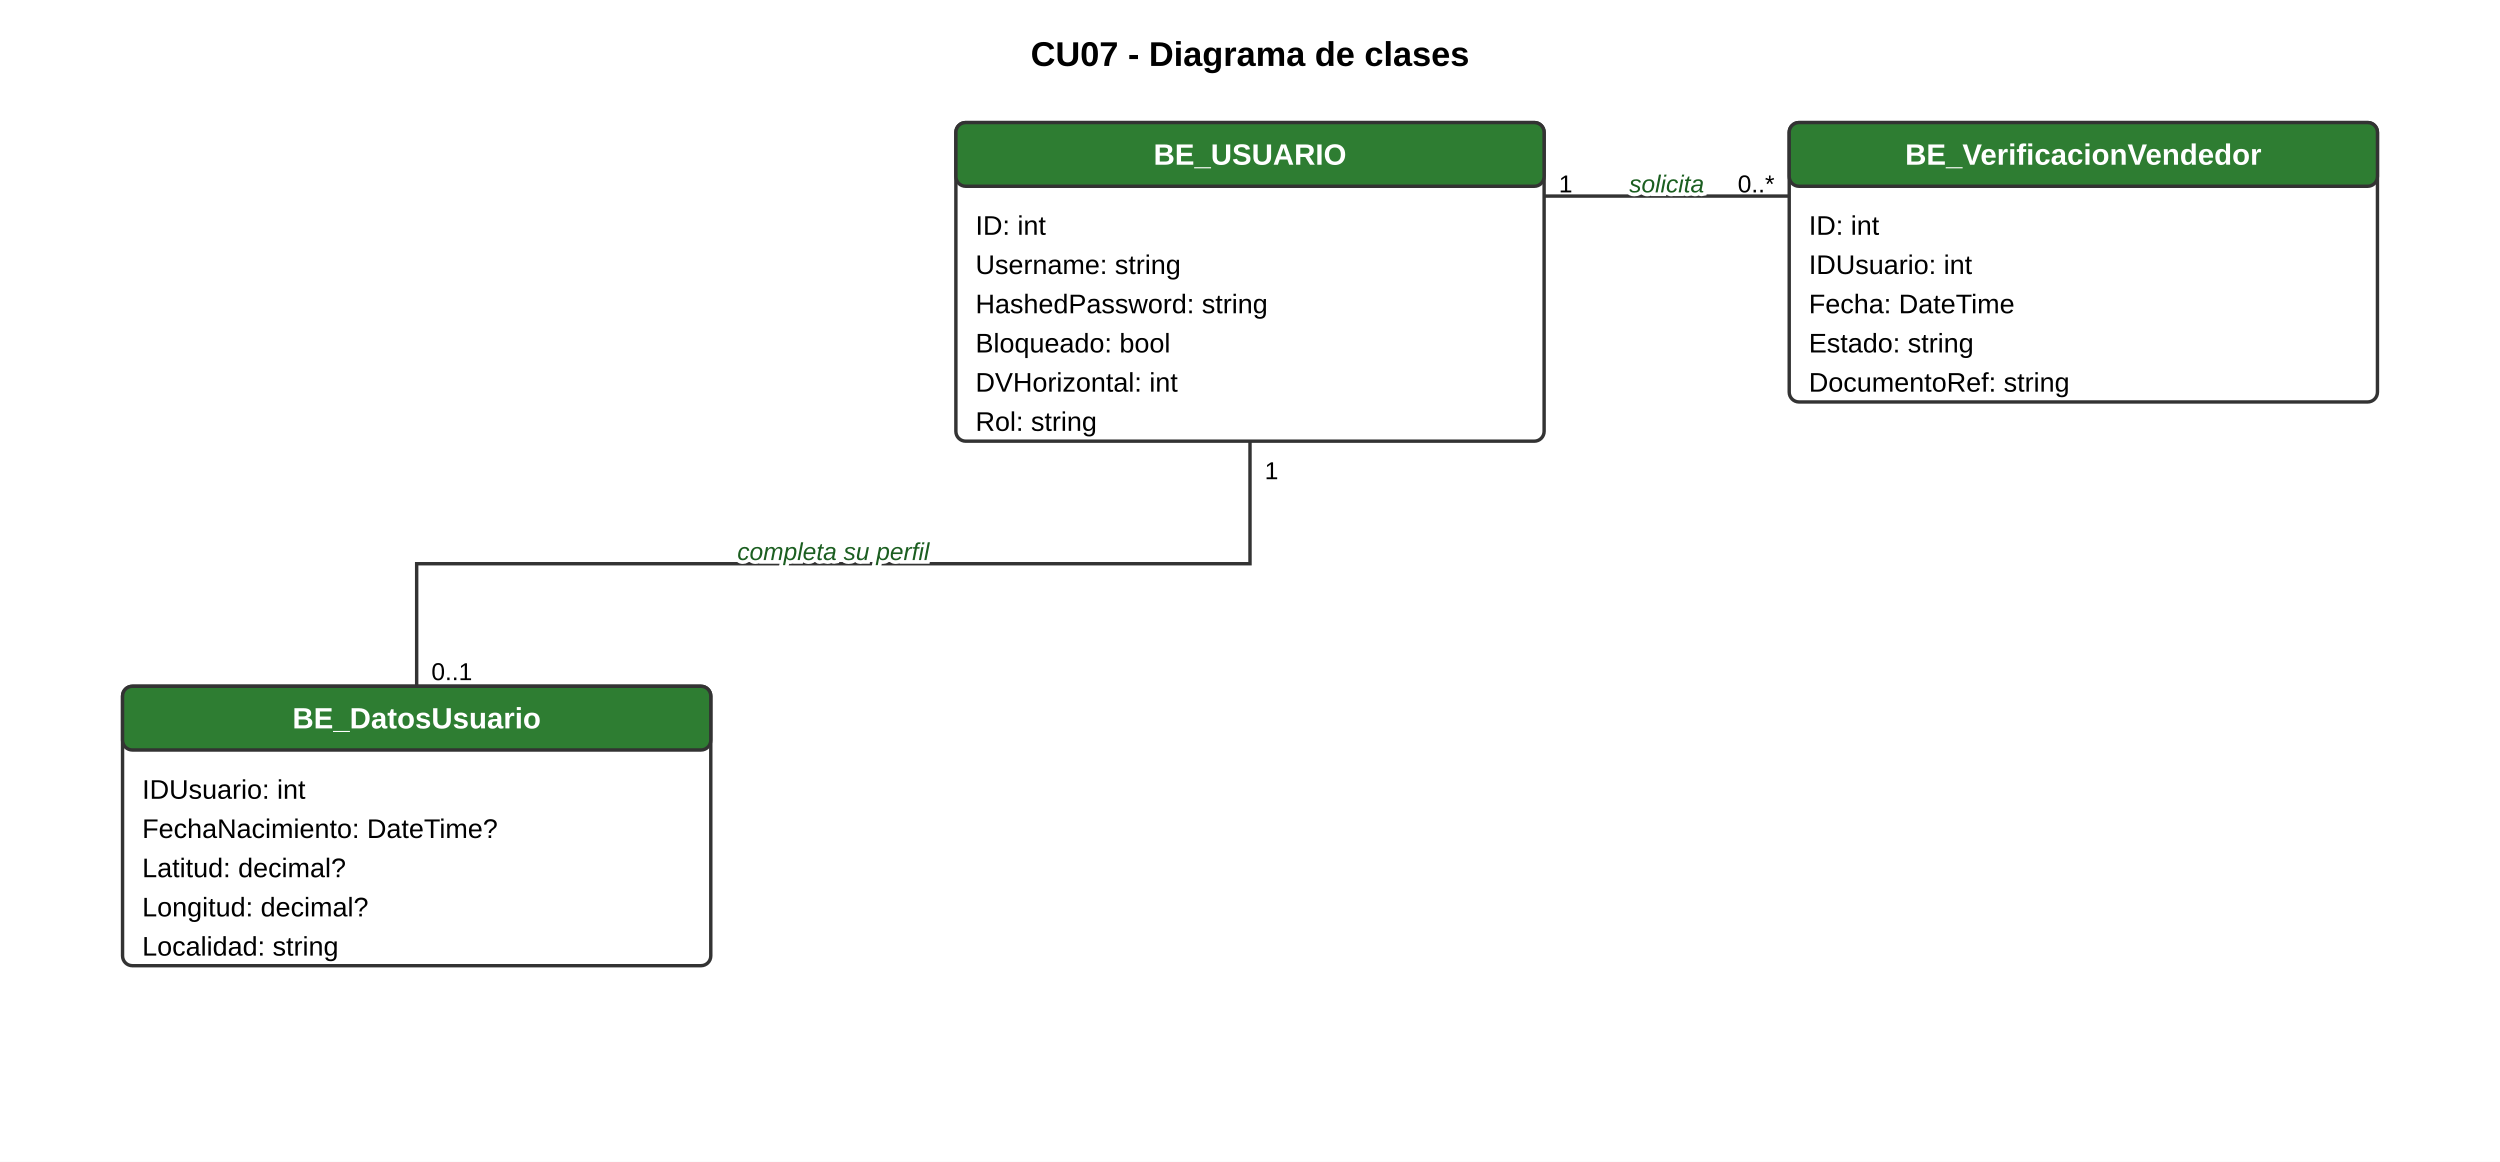
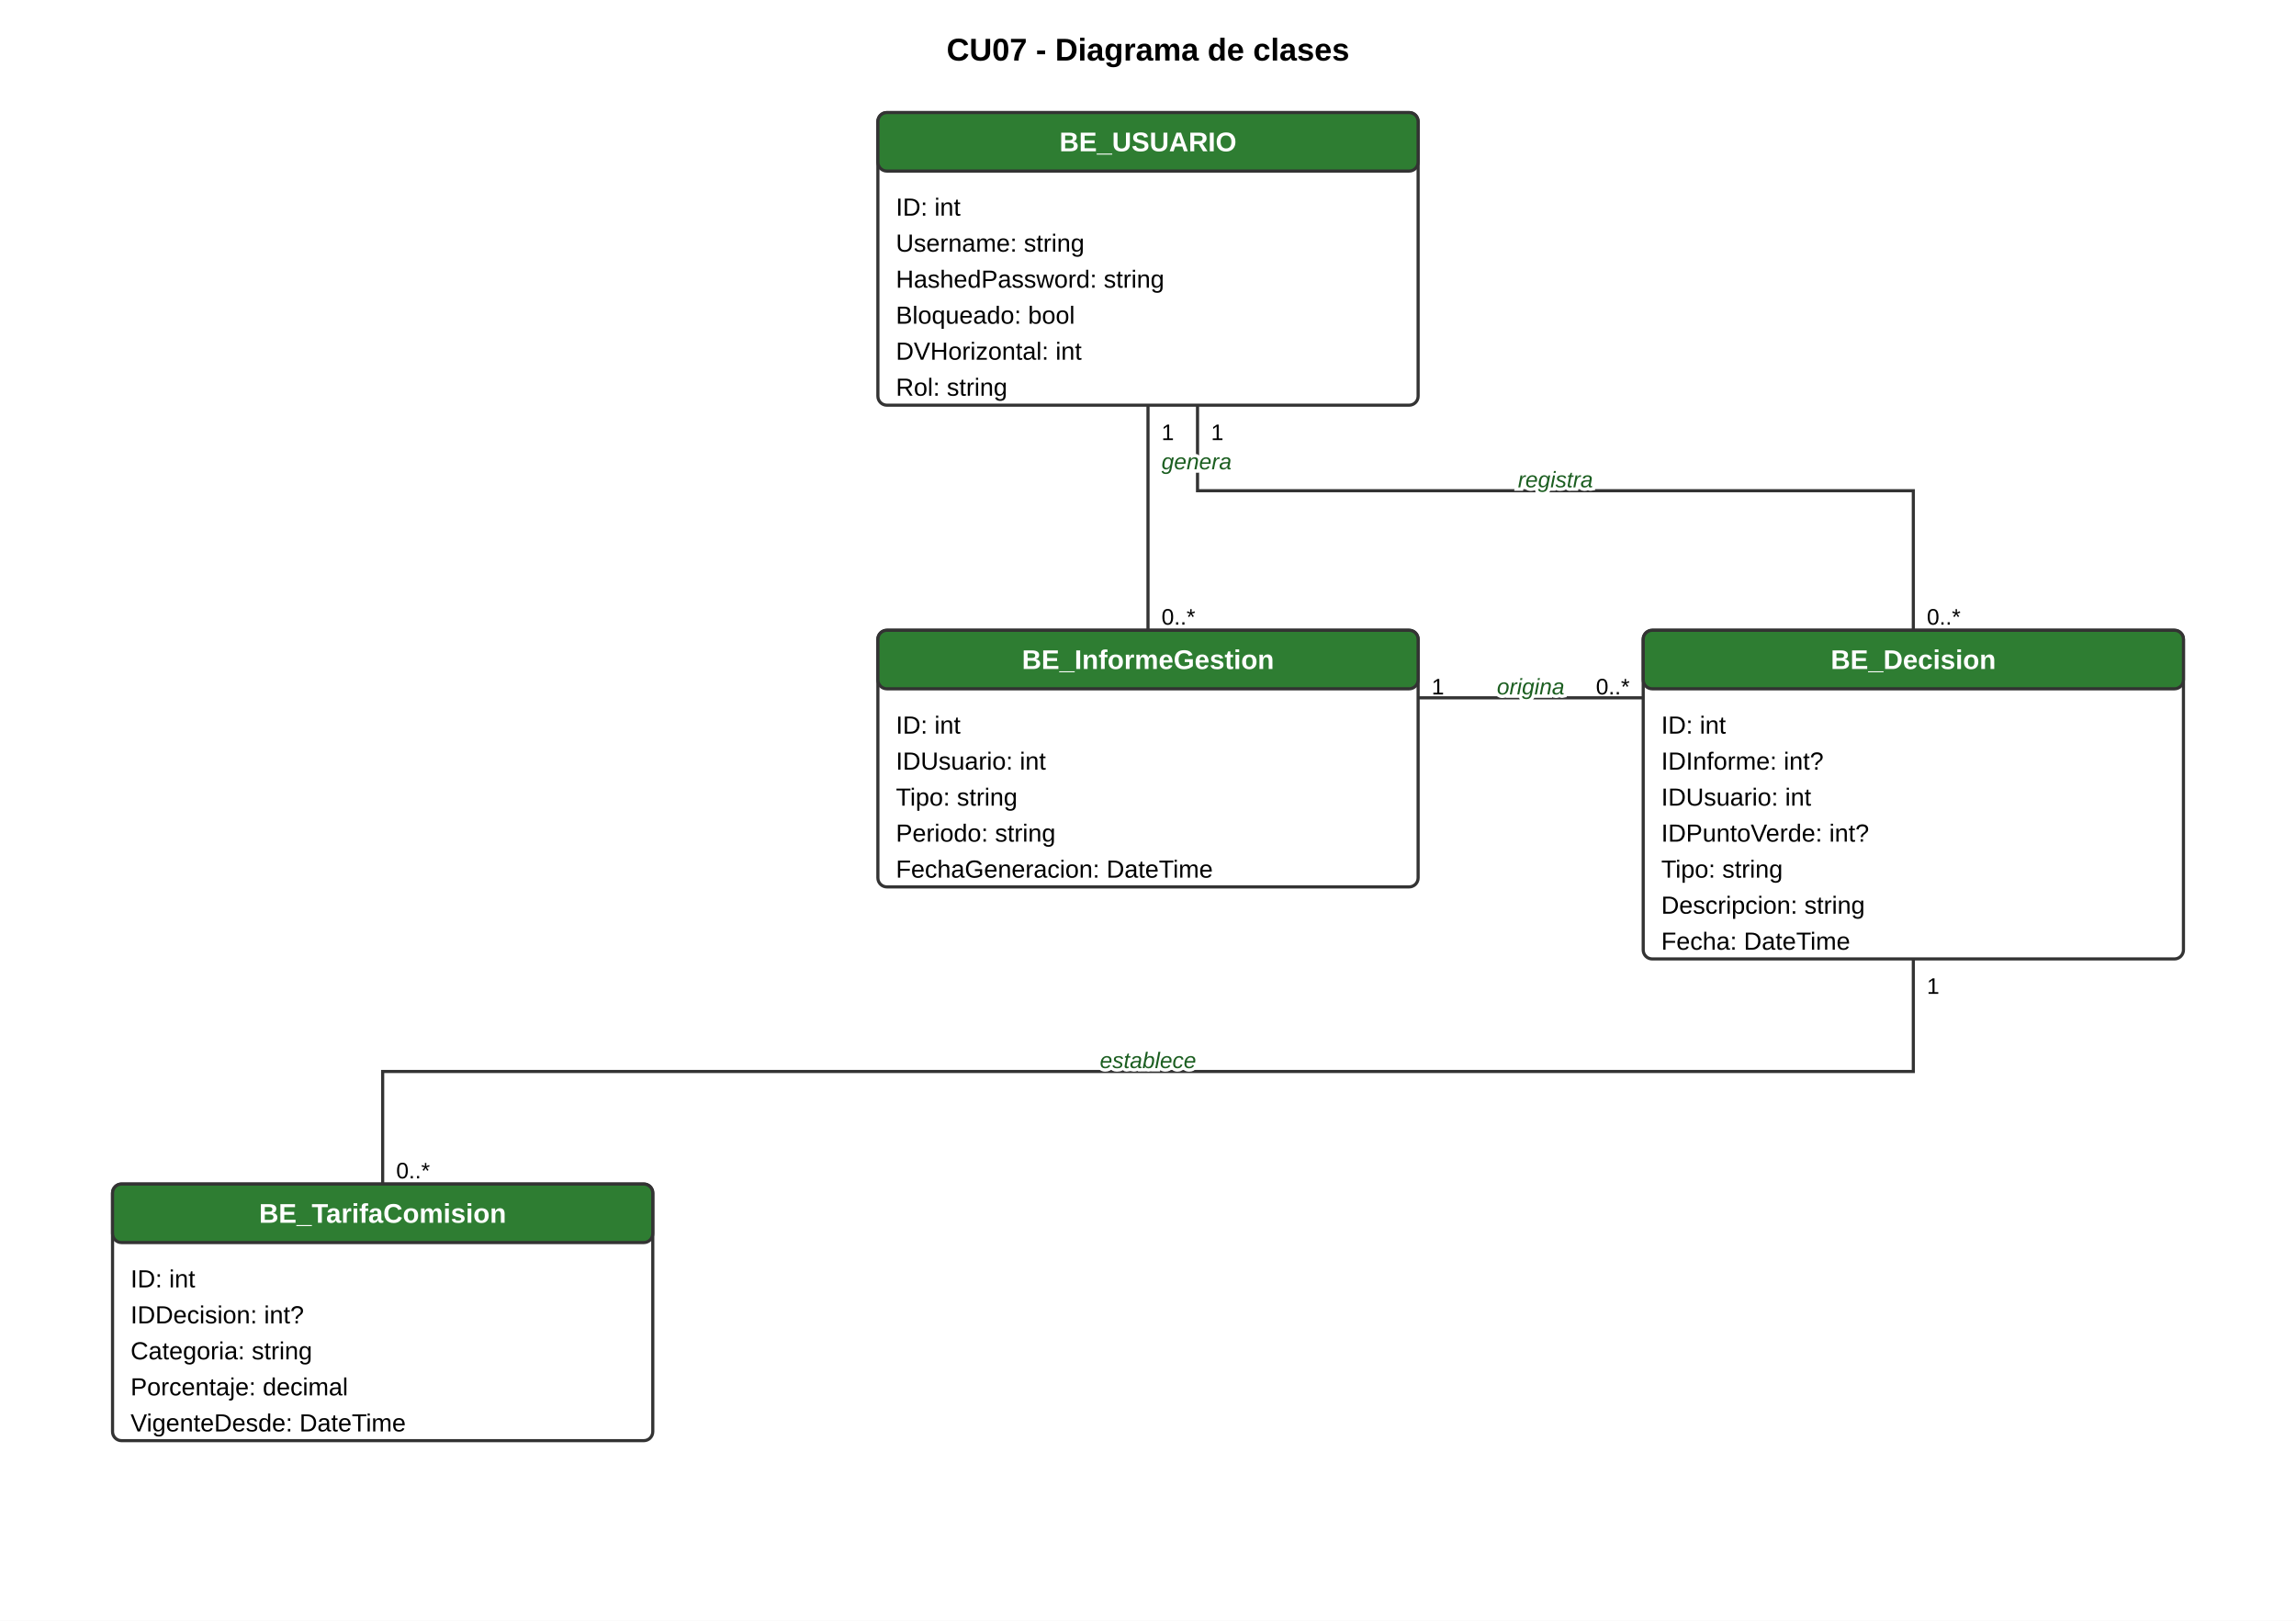
- <svg xmlns="http://www.w3.org/2000/svg" width="1020" height="474" viewBox="0 0 1020 474">
+ <svg xmlns="http://www.w3.org/2000/svg" width="1020" height="720" viewBox="0 0 1020 720">
  <defs>
    <marker id="ah" markerWidth="10" markerHeight="8" refX="9" refY="4" orient="auto">
      <path d="M0,0 L10,4 L0,8 z" fill="#333333" />
    </marker>
  </defs>
-   <rect width="1020" height="474" fill="#ffffff" />
+   <rect width="1020" height="720" fill="#ffffff" />
  <text x="510.0" y="26.9" text-anchor="middle" font-size="14" font-weight="bold" fill="#000000" font-family="Arial, Helvetica, sans-serif">CU07 - Diagrama de clases</text>
-   <polyline points="630.0,80.0 730.0,80.0" fill="none" stroke="#333333" stroke-width="1.4" />
-   <polyline points="510.0,180.0 510.0,230.0 170.0,230.0 170.0,280.0" fill="none" stroke="#333333" stroke-width="1.4" />
+   <polyline points="510.0,180.0 510.0,230.0 510.0,230.0 510.0,280.0" fill="none" stroke="#333333" stroke-width="1.4" />
+   <polyline points="630.0,310.0 730.0,310.0" fill="none" stroke="#333333" stroke-width="1.4" />
+   <polyline points="850.0,426.0 850.0,476.0 170.0,476.0 170.0,526.0" fill="none" stroke="#333333" stroke-width="1.4" />
+   <polyline points="532.0,180.0 532.0,218.0 850.0,218.0 850.0,280.0" fill="none" stroke="#333333" stroke-width="1.4" />
  <rect x="390.0" y="50.0" width="240.0" height="130.0" rx="4" fill="#ffffff" stroke="#333333" stroke-width="1.4" />
  <rect x="390.0" y="50.0" width="240.0" height="26.0" rx="4" fill="#2e7d32" stroke="#333333" stroke-width="1.4" />
  <text x="510.0" y="67.2" text-anchor="middle" font-size="12" font-weight="bold" fill="#ffffff" font-family="Arial, Helvetica, sans-serif">BE_USUARIO</text>
  <text x="398.0" y="95.8" text-anchor="start" font-size="11" font-weight="normal" fill="#000000" font-family="Arial, Helvetica, sans-serif">ID: int</text>
  <text x="398.0" y="111.8" text-anchor="start" font-size="11" font-weight="normal" fill="#000000" font-family="Arial, Helvetica, sans-serif">Username: string</text>
  <text x="398.0" y="127.8" text-anchor="start" font-size="11" font-weight="normal" fill="#000000" font-family="Arial, Helvetica, sans-serif">HashedPassword: string</text>
  <text x="398.0" y="143.8" text-anchor="start" font-size="11" font-weight="normal" fill="#000000" font-family="Arial, Helvetica, sans-serif">Bloqueado: bool</text>
  <text x="398.0" y="159.8" text-anchor="start" font-size="11" font-weight="normal" fill="#000000" font-family="Arial, Helvetica, sans-serif">DVHorizontal: int</text>
  <text x="398.0" y="175.8" text-anchor="start" font-size="11" font-weight="normal" fill="#000000" font-family="Arial, Helvetica, sans-serif">Rol: string</text>
-   <rect x="50.0" y="280.0" width="240.0" height="114.0" rx="4" fill="#ffffff" stroke="#333333" stroke-width="1.4" />
-   <rect x="50.0" y="280.0" width="240.0" height="26.0" rx="4" fill="#2e7d32" stroke="#333333" stroke-width="1.4" />
-   <text x="170.0" y="297.2" text-anchor="middle" font-size="12" font-weight="bold" fill="#ffffff" font-family="Arial, Helvetica, sans-serif">BE_DatosUsuario</text>
-   <text x="58.0" y="325.9" text-anchor="start" font-size="11" font-weight="normal" fill="#000000" font-family="Arial, Helvetica, sans-serif">IDUsuario: int</text>
-   <text x="58.0" y="341.9" text-anchor="start" font-size="11" font-weight="normal" fill="#000000" font-family="Arial, Helvetica, sans-serif">FechaNacimiento: DateTime?</text>
-   <text x="58.0" y="357.9" text-anchor="start" font-size="11" font-weight="normal" fill="#000000" font-family="Arial, Helvetica, sans-serif">Latitud: decimal?</text>
-   <text x="58.0" y="373.9" text-anchor="start" font-size="11" font-weight="normal" fill="#000000" font-family="Arial, Helvetica, sans-serif">Longitud: decimal?</text>
-   <text x="58.0" y="389.9" text-anchor="start" font-size="11" font-weight="normal" fill="#000000" font-family="Arial, Helvetica, sans-serif">Localidad: string</text>
-   <rect x="730.0" y="50.0" width="240.0" height="114.0" rx="4" fill="#ffffff" stroke="#333333" stroke-width="1.4" />
-   <rect x="730.0" y="50.0" width="240.0" height="26.0" rx="4" fill="#2e7d32" stroke="#333333" stroke-width="1.4" />
-   <text x="850.0" y="67.2" text-anchor="middle" font-size="12" font-weight="bold" fill="#ffffff" font-family="Arial, Helvetica, sans-serif">BE_VerificacionVendedor</text>
-   <text x="738.0" y="95.8" text-anchor="start" font-size="11" font-weight="normal" fill="#000000" font-family="Arial, Helvetica, sans-serif">ID: int</text>
-   <text x="738.0" y="111.8" text-anchor="start" font-size="11" font-weight="normal" fill="#000000" font-family="Arial, Helvetica, sans-serif">IDUsuario: int</text>
-   <text x="738.0" y="127.8" text-anchor="start" font-size="11" font-weight="normal" fill="#000000" font-family="Arial, Helvetica, sans-serif">Fecha: DateTime</text>
-   <text x="738.0" y="143.8" text-anchor="start" font-size="11" font-weight="normal" fill="#000000" font-family="Arial, Helvetica, sans-serif">Estado: string</text>
-   <text x="738.0" y="159.8" text-anchor="start" font-size="11" font-weight="normal" fill="#000000" font-family="Arial, Helvetica, sans-serif">DocumentoRef: string</text>
-   <text x="636.0" y="78.5" text-anchor="start" font-size="10" font-weight="normal" fill="#000000" font-family="Arial, Helvetica, sans-serif">1</text>
-   <text x="724.0" y="78.5" text-anchor="end" font-size="10" font-weight="normal" fill="#000000" font-family="Arial, Helvetica, sans-serif">0..*</text>
-   <text x="680.0" y="78.5" text-anchor="middle" font-size="10" font-weight="normal" fill="#1b5e20" font-family="Arial, Helvetica, sans-serif" font-style="italic" paint-order="stroke" stroke="#ffffff" stroke-width="3">solicita</text>
+   <rect x="730.0" y="280.0" width="240.0" height="146.0" rx="4" fill="#ffffff" stroke="#333333" stroke-width="1.4" />
+   <rect x="730.0" y="280.0" width="240.0" height="26.0" rx="4" fill="#2e7d32" stroke="#333333" stroke-width="1.4" />
+   <text x="850.0" y="297.2" text-anchor="middle" font-size="12" font-weight="bold" fill="#ffffff" font-family="Arial, Helvetica, sans-serif">BE_Decision</text>
+   <text x="738.0" y="325.9" text-anchor="start" font-size="11" font-weight="normal" fill="#000000" font-family="Arial, Helvetica, sans-serif">ID: int</text>
+   <text x="738.0" y="341.9" text-anchor="start" font-size="11" font-weight="normal" fill="#000000" font-family="Arial, Helvetica, sans-serif">IDInforme: int?</text>
+   <text x="738.0" y="357.9" text-anchor="start" font-size="11" font-weight="normal" fill="#000000" font-family="Arial, Helvetica, sans-serif">IDUsuario: int</text>
+   <text x="738.0" y="373.9" text-anchor="start" font-size="11" font-weight="normal" fill="#000000" font-family="Arial, Helvetica, sans-serif">IDPuntoVerde: int?</text>
+   <text x="738.0" y="389.9" text-anchor="start" font-size="11" font-weight="normal" fill="#000000" font-family="Arial, Helvetica, sans-serif">Tipo: string</text>
+   <text x="738.0" y="405.9" text-anchor="start" font-size="11" font-weight="normal" fill="#000000" font-family="Arial, Helvetica, sans-serif">Descripcion: string</text>
+   <text x="738.0" y="421.9" text-anchor="start" font-size="11" font-weight="normal" fill="#000000" font-family="Arial, Helvetica, sans-serif">Fecha: DateTime</text>
+   <rect x="50.0" y="526.0" width="240.0" height="114.0" rx="4" fill="#ffffff" stroke="#333333" stroke-width="1.4" />
+   <rect x="50.0" y="526.0" width="240.0" height="26.0" rx="4" fill="#2e7d32" stroke="#333333" stroke-width="1.4" />
+   <text x="170.0" y="543.2" text-anchor="middle" font-size="12" font-weight="bold" fill="#ffffff" font-family="Arial, Helvetica, sans-serif">BE_TarifaComision</text>
+   <text x="58.0" y="571.9" text-anchor="start" font-size="11" font-weight="normal" fill="#000000" font-family="Arial, Helvetica, sans-serif">ID: int</text>
+   <text x="58.0" y="587.9" text-anchor="start" font-size="11" font-weight="normal" fill="#000000" font-family="Arial, Helvetica, sans-serif">IDDecision: int?</text>
+   <text x="58.0" y="603.9" text-anchor="start" font-size="11" font-weight="normal" fill="#000000" font-family="Arial, Helvetica, sans-serif">Categoria: string</text>
+   <text x="58.0" y="619.9" text-anchor="start" font-size="11" font-weight="normal" fill="#000000" font-family="Arial, Helvetica, sans-serif">Porcentaje: decimal</text>
+   <text x="58.0" y="635.9" text-anchor="start" font-size="11" font-weight="normal" fill="#000000" font-family="Arial, Helvetica, sans-serif">VigenteDesde: DateTime</text>
+   <rect x="390.0" y="280.0" width="240.0" height="114.0" rx="4" fill="#ffffff" stroke="#333333" stroke-width="1.4" />
+   <rect x="390.0" y="280.0" width="240.0" height="26.0" rx="4" fill="#2e7d32" stroke="#333333" stroke-width="1.4" />
+   <text x="510.0" y="297.2" text-anchor="middle" font-size="12" font-weight="bold" fill="#ffffff" font-family="Arial, Helvetica, sans-serif">BE_InformeGestion</text>
+   <text x="398.0" y="325.9" text-anchor="start" font-size="11" font-weight="normal" fill="#000000" font-family="Arial, Helvetica, sans-serif">ID: int</text>
+   <text x="398.0" y="341.9" text-anchor="start" font-size="11" font-weight="normal" fill="#000000" font-family="Arial, Helvetica, sans-serif">IDUsuario: int</text>
+   <text x="398.0" y="357.9" text-anchor="start" font-size="11" font-weight="normal" fill="#000000" font-family="Arial, Helvetica, sans-serif">Tipo: string</text>
+   <text x="398.0" y="373.9" text-anchor="start" font-size="11" font-weight="normal" fill="#000000" font-family="Arial, Helvetica, sans-serif">Periodo: string</text>
+   <text x="398.0" y="389.9" text-anchor="start" font-size="11" font-weight="normal" fill="#000000" font-family="Arial, Helvetica, sans-serif">FechaGeneracion: DateTime</text>
  <text x="516.0" y="195.5" text-anchor="start" font-size="10" font-weight="normal" fill="#000000" font-family="Arial, Helvetica, sans-serif">1</text>
-   <text x="176.0" y="277.5" text-anchor="start" font-size="10" font-weight="normal" fill="#000000" font-family="Arial, Helvetica, sans-serif">0..1</text>
-   <text x="340.0" y="228.5" text-anchor="middle" font-size="10" font-weight="normal" fill="#1b5e20" font-family="Arial, Helvetica, sans-serif" font-style="italic" paint-order="stroke" stroke="#ffffff" stroke-width="3">completa su perfil</text>
+   <text x="516.0" y="277.5" text-anchor="start" font-size="10" font-weight="normal" fill="#000000" font-family="Arial, Helvetica, sans-serif">0..*</text>
+   <text x="516.0" y="208.5" text-anchor="start" font-size="10" font-weight="normal" fill="#1b5e20" font-family="Arial, Helvetica, sans-serif" font-style="italic" paint-order="stroke" stroke="#ffffff" stroke-width="3">genera</text>
+   <text x="636.0" y="308.5" text-anchor="start" font-size="10" font-weight="normal" fill="#000000" font-family="Arial, Helvetica, sans-serif">1</text>
+   <text x="724.0" y="308.5" text-anchor="end" font-size="10" font-weight="normal" fill="#000000" font-family="Arial, Helvetica, sans-serif">0..*</text>
+   <text x="680.0" y="308.5" text-anchor="middle" font-size="10" font-weight="normal" fill="#1b5e20" font-family="Arial, Helvetica, sans-serif" font-style="italic" paint-order="stroke" stroke="#ffffff" stroke-width="3">origina</text>
+   <text x="856.0" y="441.5" text-anchor="start" font-size="10" font-weight="normal" fill="#000000" font-family="Arial, Helvetica, sans-serif">1</text>
+   <text x="176.0" y="523.5" text-anchor="start" font-size="10" font-weight="normal" fill="#000000" font-family="Arial, Helvetica, sans-serif">0..*</text>
+   <text x="510.0" y="474.5" text-anchor="middle" font-size="10" font-weight="normal" fill="#1b5e20" font-family="Arial, Helvetica, sans-serif" font-style="italic" paint-order="stroke" stroke="#ffffff" stroke-width="3">establece</text>
+   <text x="538.0" y="195.5" text-anchor="start" font-size="10" font-weight="normal" fill="#000000" font-family="Arial, Helvetica, sans-serif">1</text>
+   <text x="856.0" y="277.5" text-anchor="start" font-size="10" font-weight="normal" fill="#000000" font-family="Arial, Helvetica, sans-serif">0..*</text>
+   <text x="691.0" y="216.5" text-anchor="middle" font-size="10" font-weight="normal" fill="#1b5e20" font-family="Arial, Helvetica, sans-serif" font-style="italic" paint-order="stroke" stroke="#ffffff" stroke-width="3">registra</text>
</svg>
